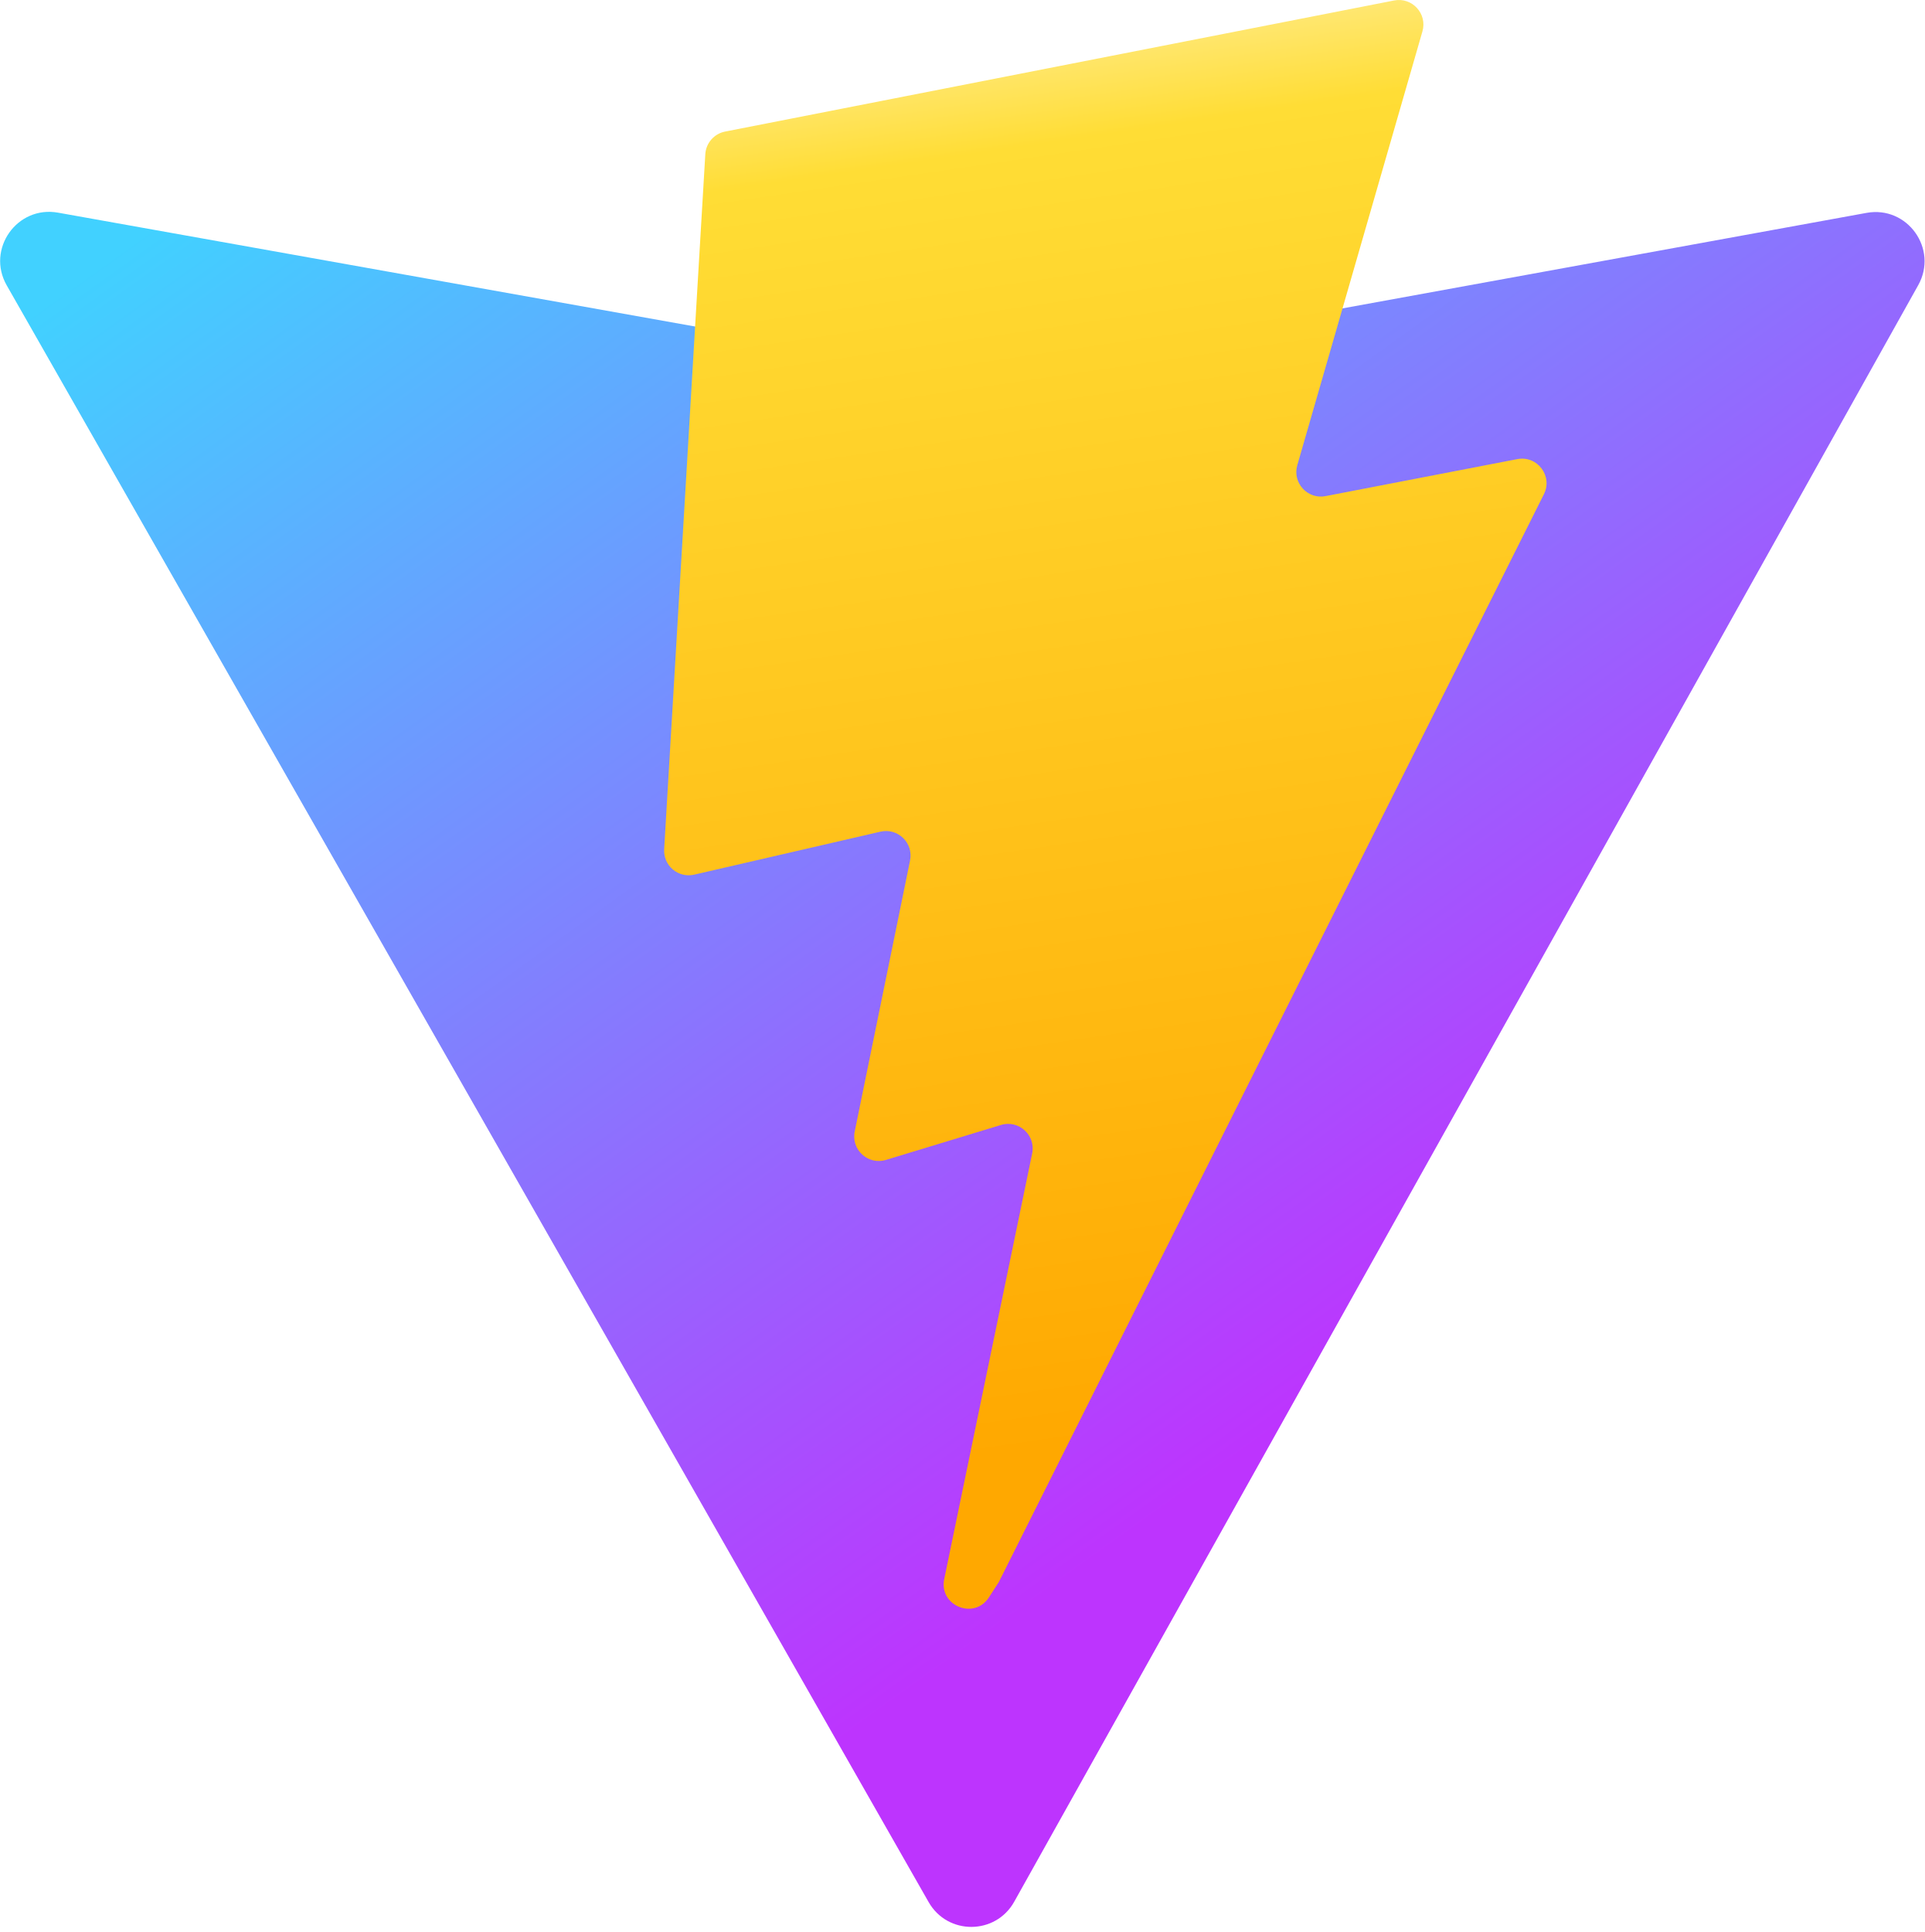
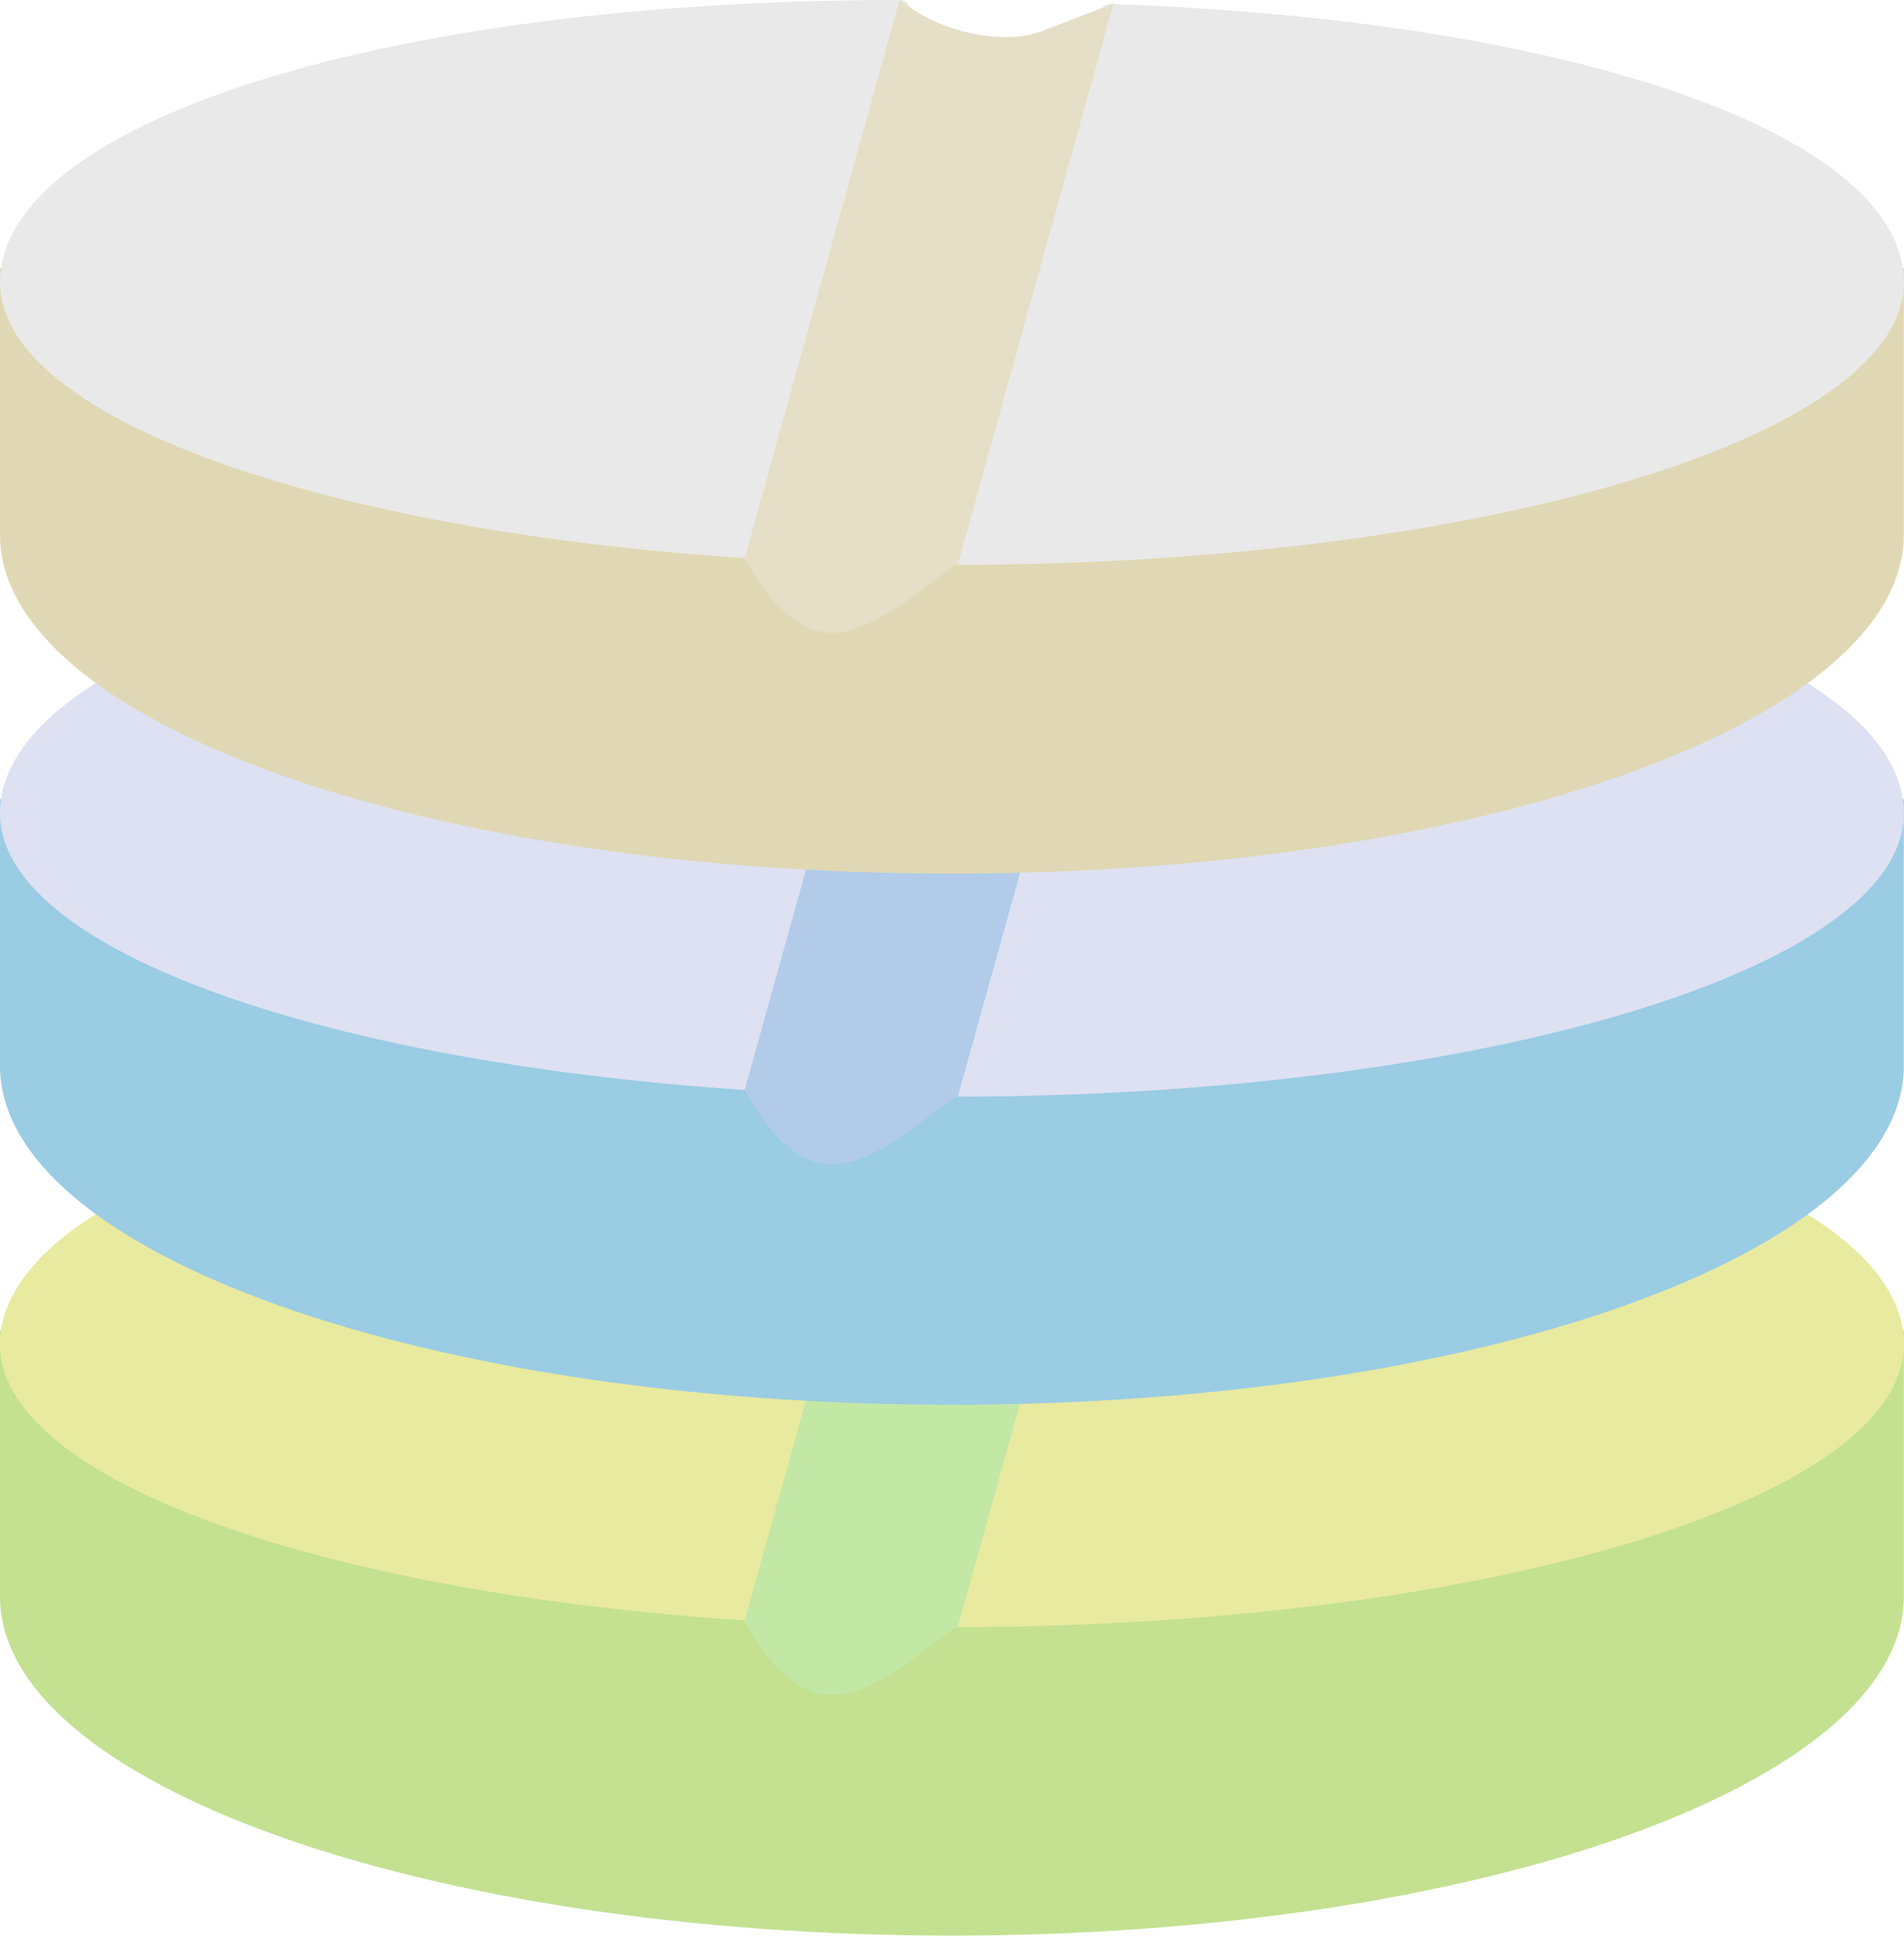
- <svg xmlns="http://www.w3.org/2000/svg" aria-hidden="true" role="img" class="iconify iconify--logos" width="31.88" height="32" preserveAspectRatio="xMidYMid meet" viewBox="0 0 256 257">
+ <svg xmlns="http://www.w3.org/2000/svg" viewBox="0 0 137.16 139.46">
  <defs>
-     <linearGradient id="IconifyId1813088fe1fbc01fb466" x1="-.828%" x2="57.636%" y1="7.652%" y2="78.411%">
-       <stop offset="0%" stop-color="#41D1FF" />
-       <stop offset="100%" stop-color="#BD34FE" />
-     </linearGradient>
-     <linearGradient id="IconifyId1813088fe1fbc01fb467" x1="43.376%" x2="50.316%" y1="2.242%" y2="89.03%">
-       <stop offset="0%" stop-color="#FFEA83" />
-       <stop offset="8.333%" stop-color="#FFDD35" />
-       <stop offset="100%" stop-color="#FFA800" />
-     </linearGradient>
+     <style>.cls-1{fill:#c3e191;}.cls-2{fill:#e8eaa0;}.cls-3{fill:#c3e7a5;}.cls-4{fill:#9acce4;}.cls-5{fill:#dde1f1;}.cls-6{fill:#b1cbe9;}.cls-7{fill:#e0d8b4;}.cls-8{fill:#e9e9e9;}.cls-9{fill:#e5dfc7;}</style>
  </defs>
-   <path fill="url(#IconifyId1813088fe1fbc01fb466)" d="M255.153 37.938L134.897 252.976c-2.483 4.44-8.862 4.466-11.382.048L.875 37.958c-2.746-4.814 1.371-10.646 6.827-9.67l120.385 21.517a6.537 6.537 0 0 0 2.322-.004l117.867-21.483c5.438-.991 9.574 4.796 6.877 9.62Z" />
-   <path fill="url(#IconifyId1813088fe1fbc01fb467)" d="M185.432.063L96.44 17.501a3.268 3.268 0 0 0-2.634 3.014l-5.474 92.456a3.268 3.268 0 0 0 3.997 3.378l24.777-5.718c2.318-.535 4.413 1.507 3.936 3.838l-7.361 36.047c-.495 2.426 1.782 4.5 4.151 3.78l15.304-4.649c2.372-.72 4.652 1.36 4.15 3.788l-11.698 56.621c-.732 3.542 3.979 5.473 5.943 2.437l1.313-2.028l72.516-144.72c1.215-2.423-.88-5.186-3.54-4.672l-25.505 4.922c-2.396.462-4.435-1.77-3.759-4.114l16.646-57.705c.677-2.35-1.37-4.583-3.769-4.113Z" />
+   <g id="Layer_2" data-name="Layer 2">
+     <g id="Layer_1-2" data-name="Layer 1">
+       <path class="cls-1" d="M110.89,95.82c-11.66-3.26-26.34-5.21-42.31-5.21s-30.66,2-42.31,5.21H0V115c0,13.49,30.7,24.43,68.58,24.43s68.58-10.94,68.58-24.43V95.82Z" />
+       <path class="cls-2" d="M137.16,96.85c0,11.25-30.71,20.36-68.58,20.36S0,108.1,0,96.85,26.94,76.52,64.81,76.52c1.34,0,0,2.35,6.93,2.65,7.49.32,7-2.41,8.4-2.36C114.11,78,137.16,86.44,137.16,96.85Z" />
+       <path class="cls-3" d="M69,117.21c-.75,0-5.54,5-9.19,4.9s-6.16-5.38-6.16-5.38l11.2-40.21a12.6,12.6,0,0,0,7.49,2.67c2.32,0,2.19-.27,7.92-2.41Z" />
+       <path class="cls-4" d="M110.89,57.56c-11.66-3.26-26.34-5.21-42.31-5.21S37.92,54.3,26.27,57.56H0V76.77c0,13.49,30.7,24.42,68.58,24.42s68.58-10.93,68.58-24.42V57.56Z" />
+       <path class="cls-5" d="M137.16,58.59C137.16,69.84,106.45,79,68.58,79S0,69.84,0,58.59,26.94,38.26,64.81,38.26c1.34,0,0,2.35,6.93,2.65,7.49.32,7-2.41,8.4-2.36C114.11,39.76,137.16,48.18,137.16,58.59Z" />
+       <path class="cls-6" d="M69,79c-.75,0-5.54,5-9.19,4.89s-6.16-5.37-6.16-5.37l11.2-40.21a12.6,12.6,0,0,0,7.49,2.67c2.32,0,2.19-.27,7.92-2.41Z" />
+       <path class="cls-7" d="M110.89,19.3C99.23,16,84.55,14.09,68.58,14.09S37.92,16,26.27,19.3H0V38.51C0,52,30.7,62.93,68.58,62.93S137.16,52,137.16,38.51V19.3Z" />
+       <path class="cls-8" d="M137.16,20.33c0,11.24-30.71,20.36-68.58,20.36S0,31.57,0,20.33,26.94,0,64.81,0c1.34,0,0,2.35,6.93,2.65,7.49.32,7-2.41,8.4-2.36C114.11,1.5,137.16,9.91,137.16,20.33Z" />
+       <path class="cls-9" d="M69,40.69c-.75,0-5.54,5-9.19,4.89s-6.16-5.38-6.16-5.38L64.81,0A12.6,12.6,0,0,0,72.3,2.67c2.32,0,2.19-.27,7.92-2.41Z" />
+     </g>
+   </g>
</svg>
